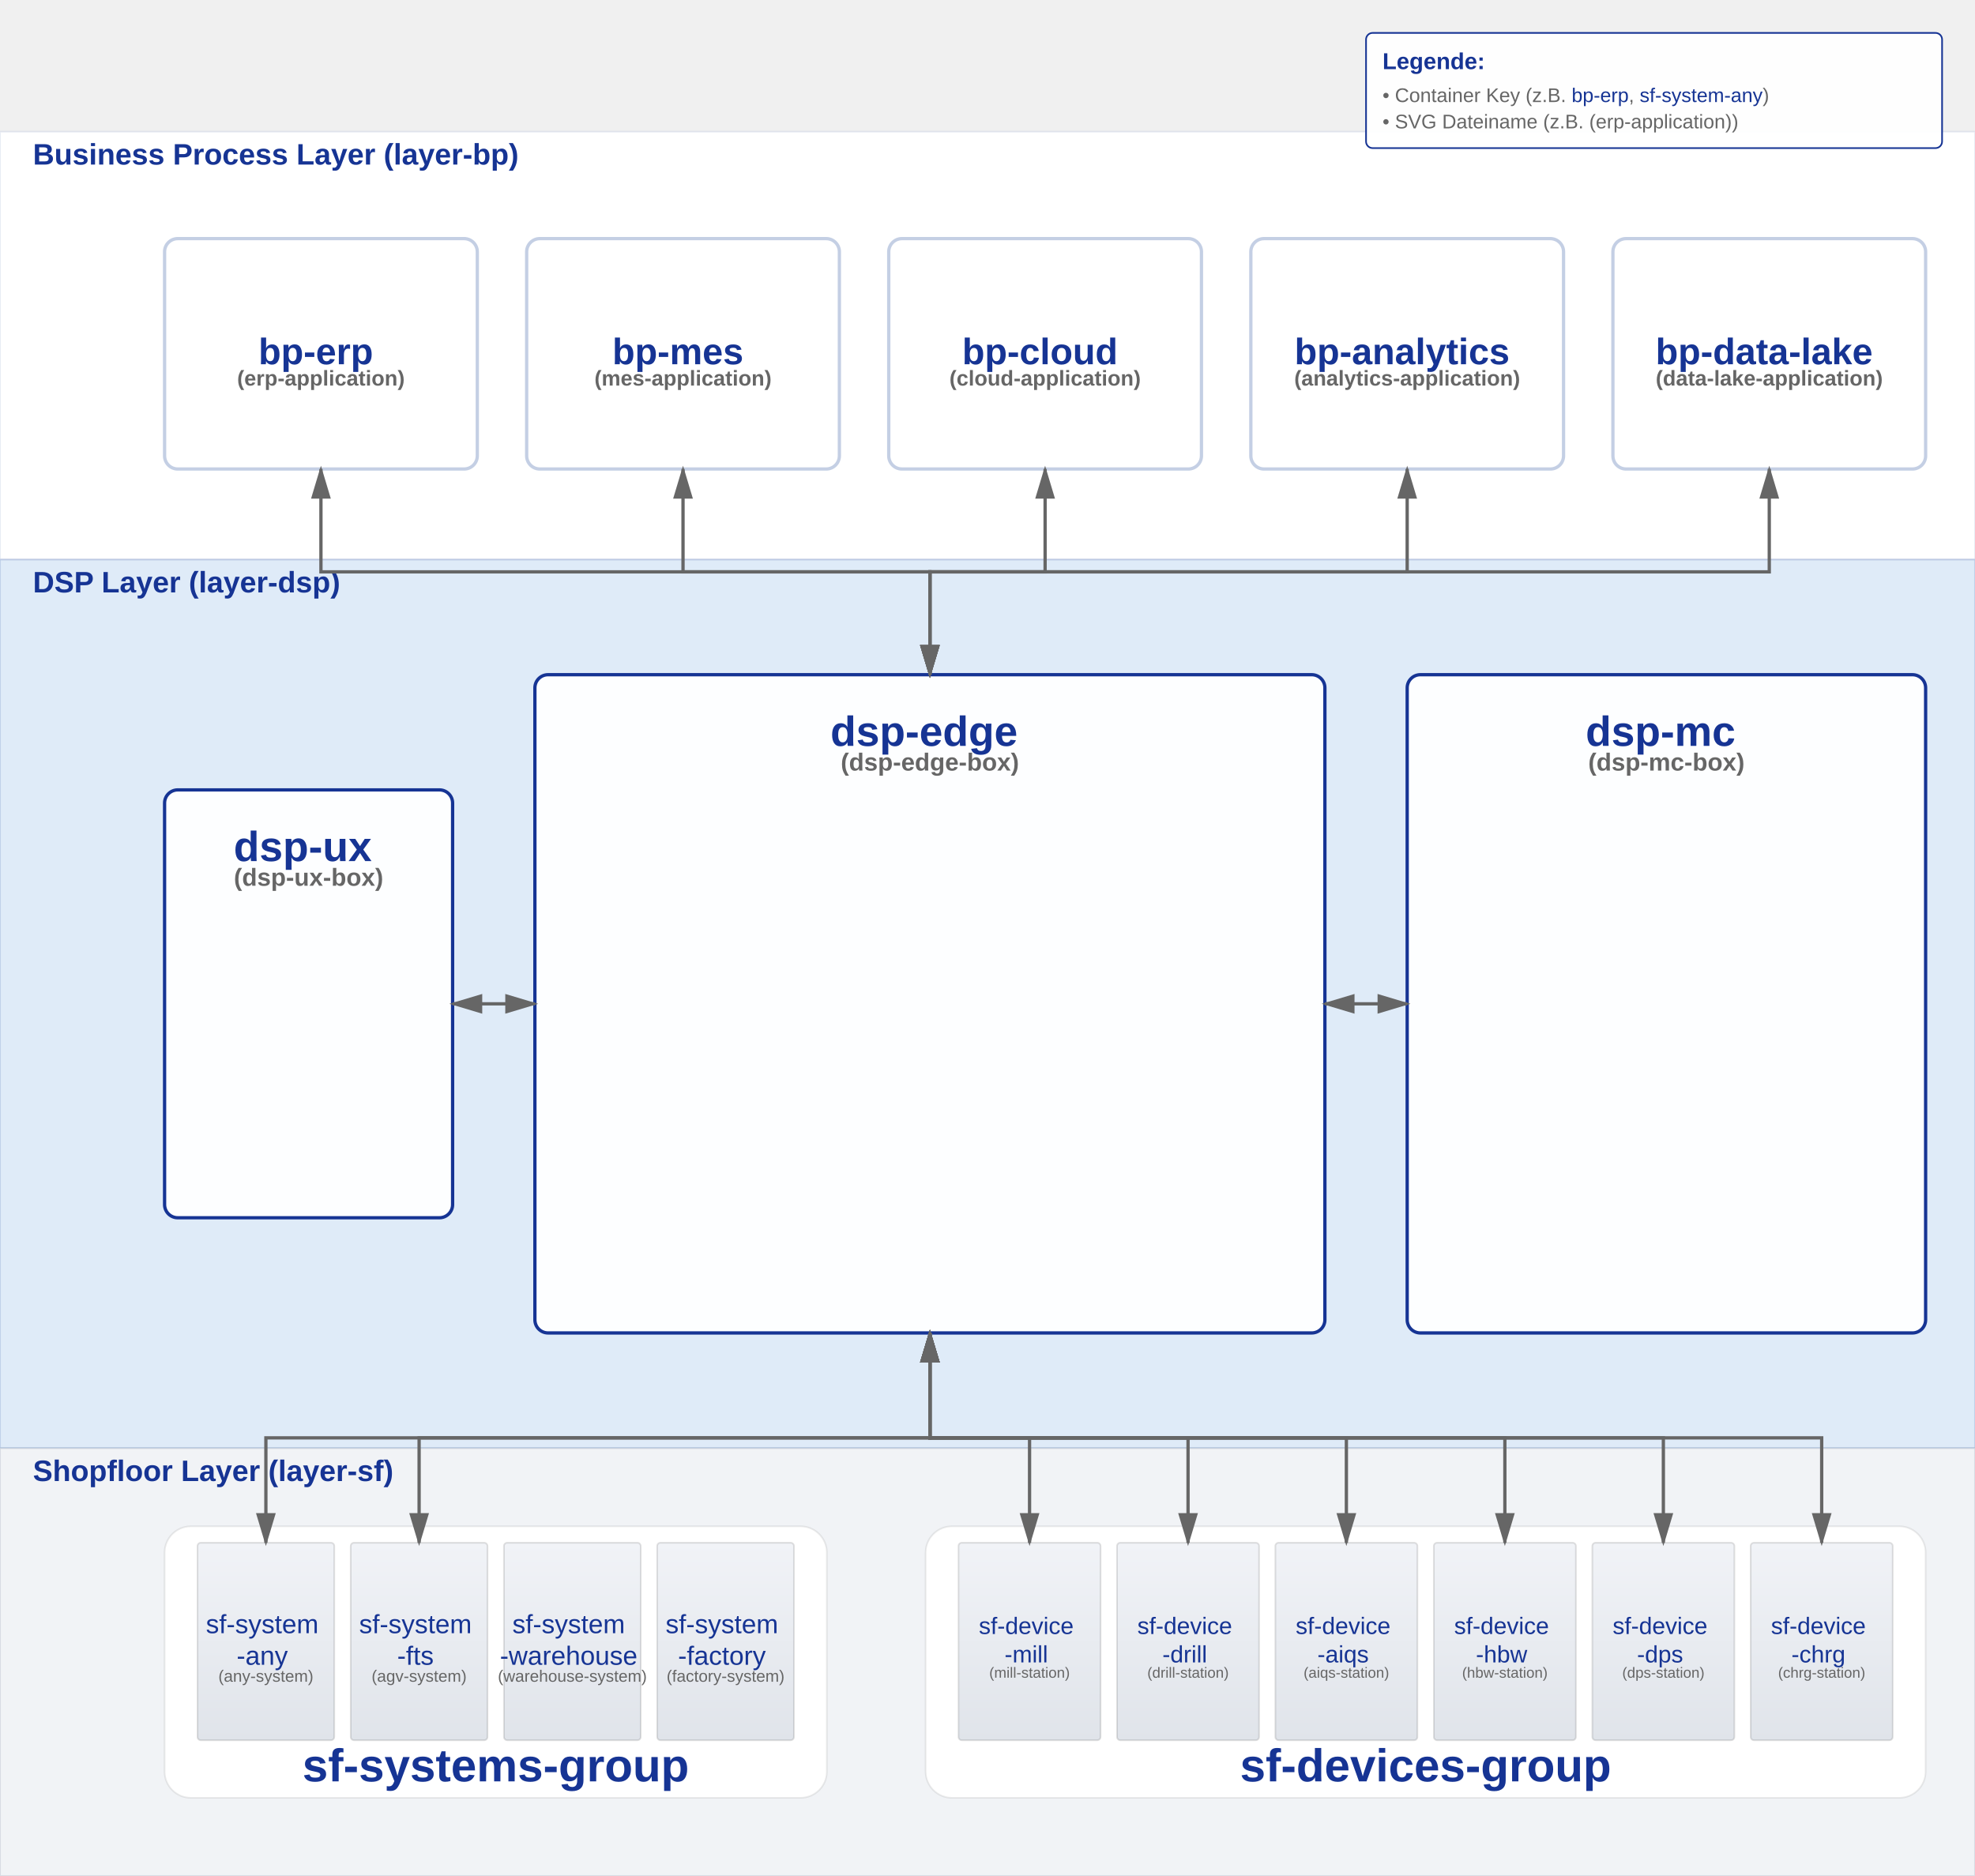
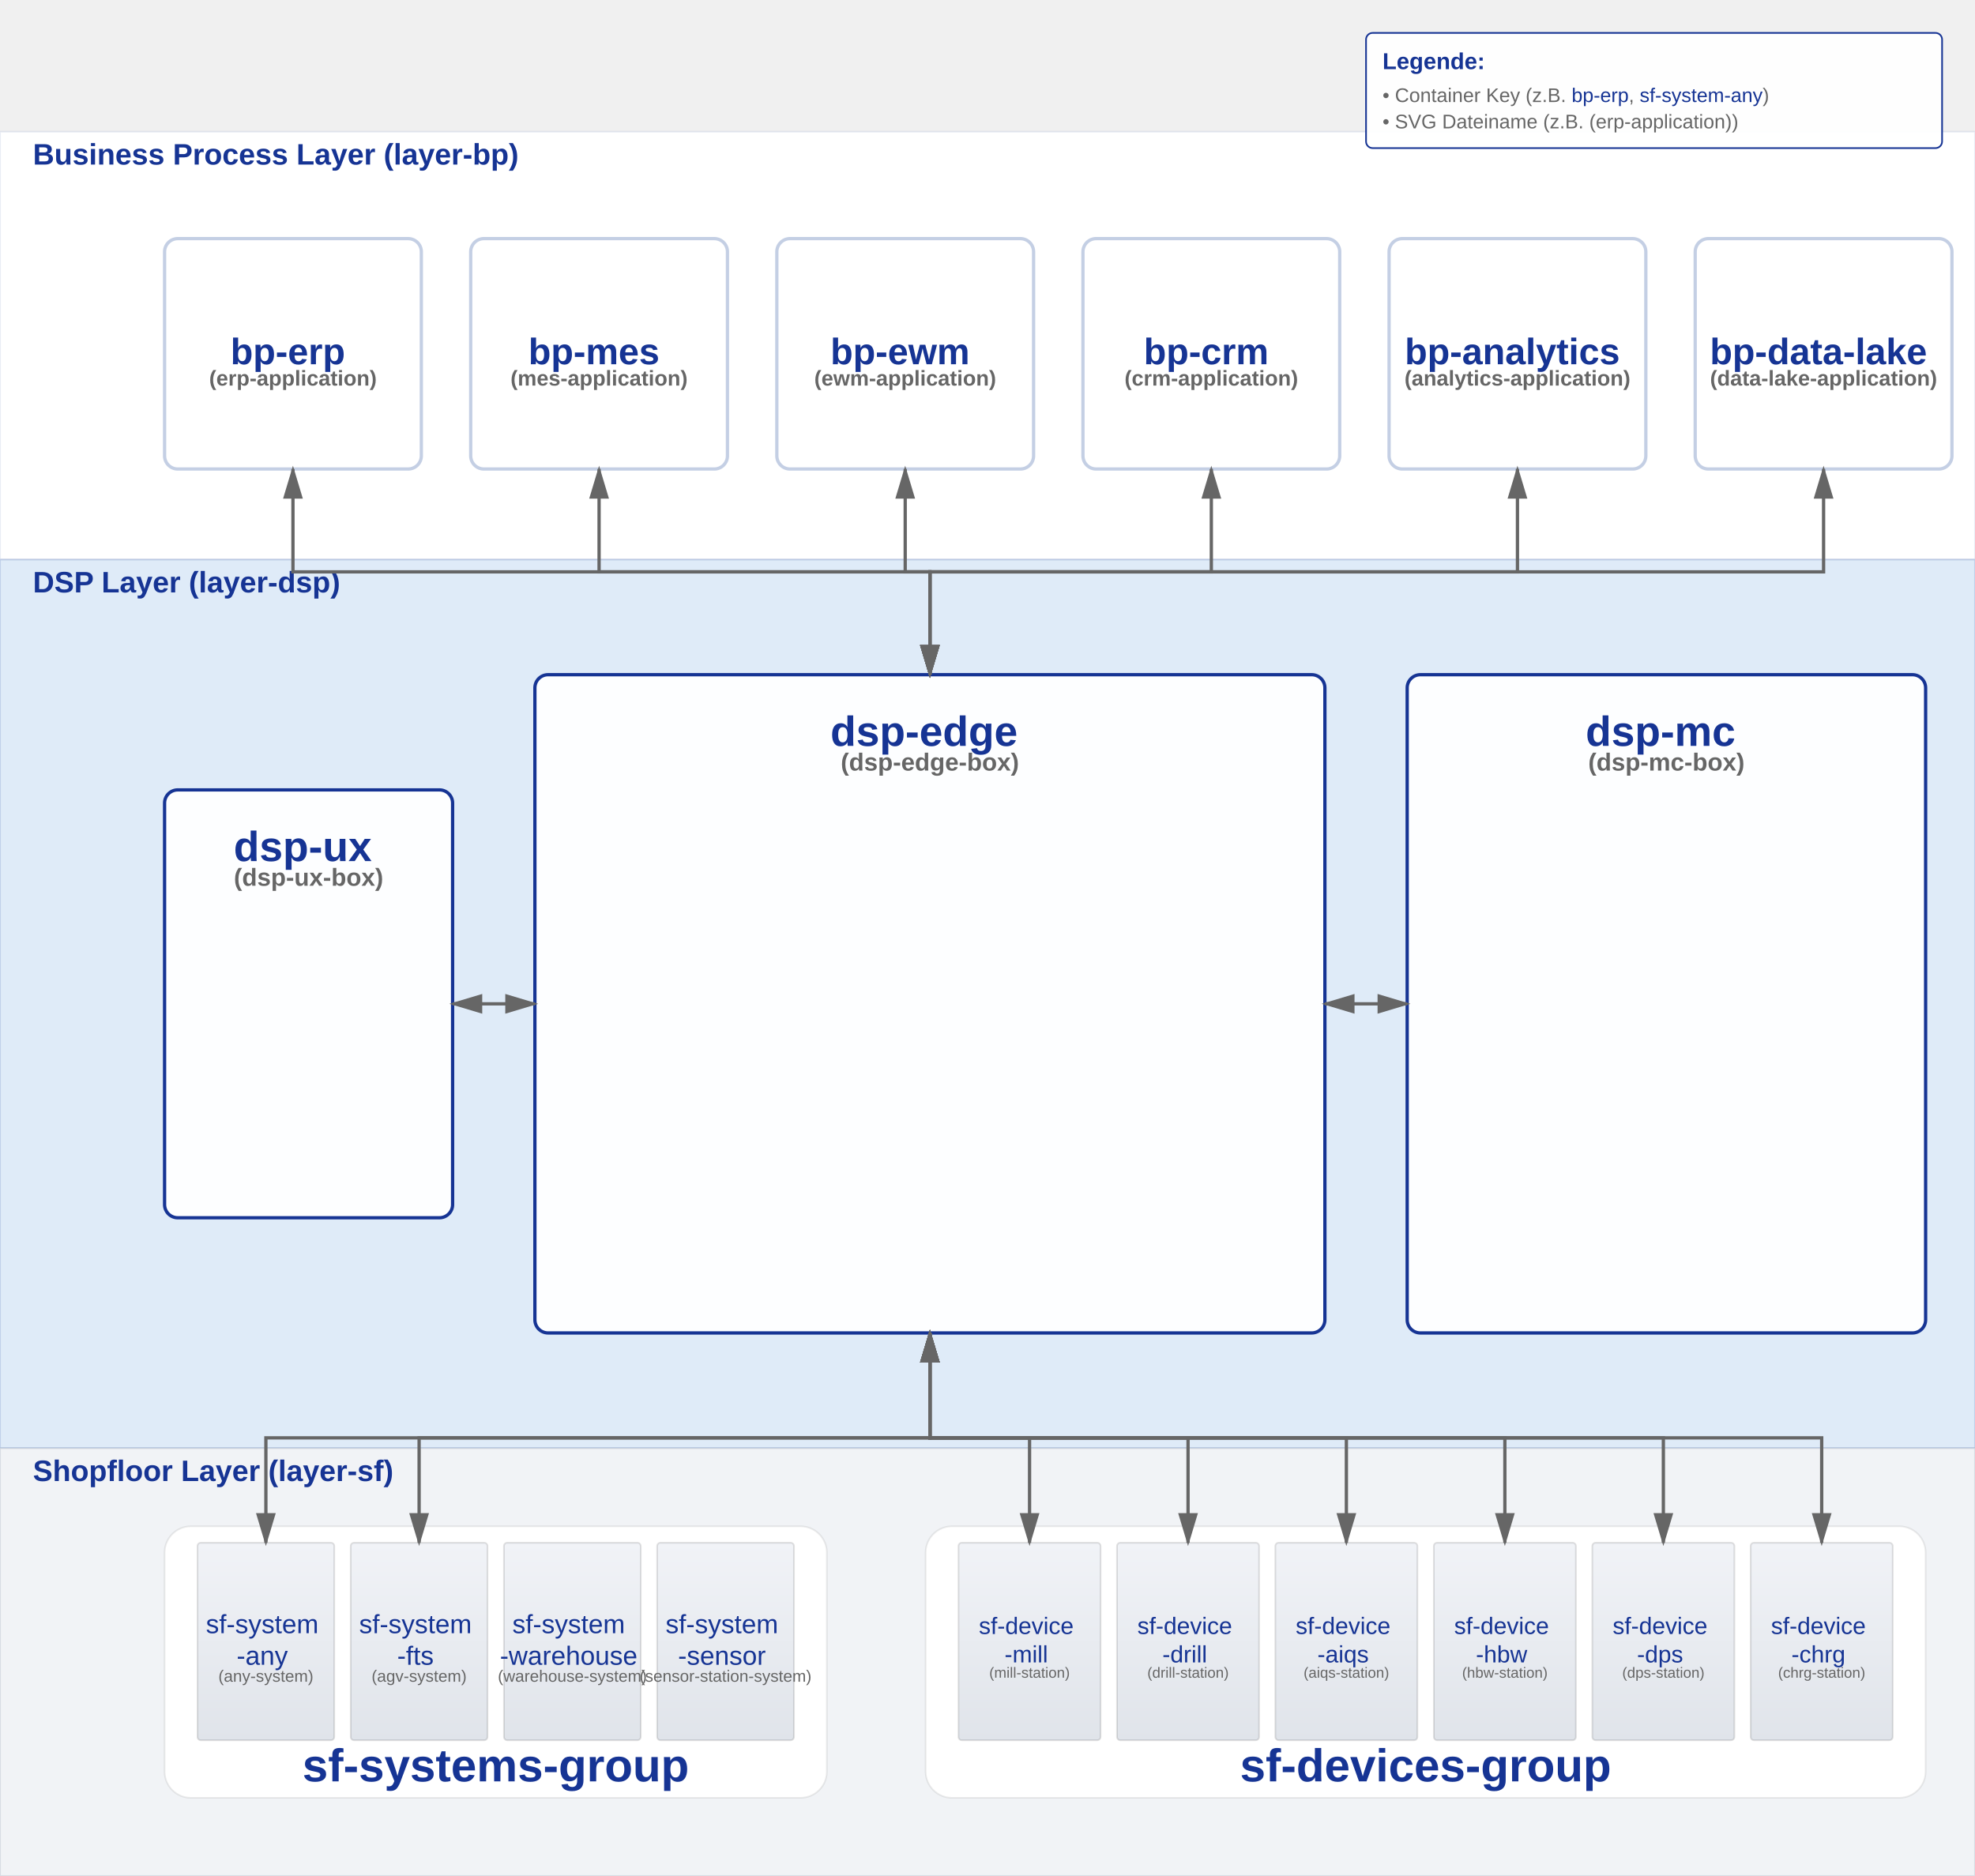
<svg xmlns="http://www.w3.org/2000/svg" viewBox="0 0 1200 1140" style="background: #f5f5f5;">
  <rect x="0" y="80" width="1200" height="260" fill="#ffffff" stroke="rgba(22, 65, 148, 0.1)" stroke-width="1" />
  <text x="20" y="100" font-family="Arial, sans-serif" font-size="18" fill="#163494" font-weight="600">Business Process Layer (layer-bp)</text>
  <rect x="0" y="340" width="1200" height="540" fill="rgba(207, 230, 255, 0.5)" stroke="rgba(22, 65, 148, 0.15)" stroke-width="1" />
  <text x="20" y="360" font-family="Arial, sans-serif" font-size="18" fill="#163494" font-weight="600">DSP Layer (layer-dsp)</text>
  <rect x="0" y="880" width="1200" height="260" fill="rgba(241, 243, 247, 0.8)" stroke="rgba(31, 54, 91, 0.12)" stroke-width="1" />
  <text x="20" y="900" font-family="Arial, sans-serif" font-size="18" fill="#163494" font-weight="600">Shopfloor Layer (layer-sf)</text>
  <g id="business-layer">
-     <rect x="100" y="145" width="190" height="140" fill="#ffffff" stroke="rgba(22, 65, 148, 0.25)" stroke-width="2" rx="8" />
-     <text x="195" y="215" font-family="Arial, sans-serif" font-size="22.4" fill="#163494" text-anchor="middle" dominant-baseline="middle" font-weight="600">
-       <tspan x="195" dy="0">bp-erp</tspan>
-       <tspan x="195" dy="1.2em" font-size="13" fill="#666">(erp-application)</tspan>
+     <rect x="100" y="145" width="156" height="140" fill="#ffffff" stroke="rgba(22, 65, 148, 0.25)" stroke-width="2" rx="8" />
+     <text x="178" y="215" font-family="Arial, sans-serif" font-size="22.4" fill="#163494" text-anchor="middle" dominant-baseline="middle" font-weight="600">
+       <tspan x="178" dy="0">bp-erp</tspan>
+       <tspan x="178" dy="1.2em" font-size="13" fill="#666">(erp-application)</tspan>
    </text>
-     <rect x="320" y="145" width="190" height="140" fill="#ffffff" stroke="rgba(22, 65, 148, 0.25)" stroke-width="2" rx="8" />
-     <text x="415" y="215" font-family="Arial, sans-serif" font-size="22.4" fill="#163494" text-anchor="middle" dominant-baseline="middle" font-weight="600">
-       <tspan x="415" dy="0">bp-mes</tspan>
-       <tspan x="415" dy="1.2em" font-size="13" fill="#666">(mes-application)</tspan>
+     <rect x="286" y="145" width="156" height="140" fill="#ffffff" stroke="rgba(22, 65, 148, 0.25)" stroke-width="2" rx="8" />
+     <text x="364" y="215" font-family="Arial, sans-serif" font-size="22.4" fill="#163494" text-anchor="middle" dominant-baseline="middle" font-weight="600">
+       <tspan x="364" dy="0">bp-mes</tspan>
+       <tspan x="364" dy="1.2em" font-size="13" fill="#666">(mes-application)</tspan>
    </text>
-     <rect x="540" y="145" width="190" height="140" fill="#ffffff" stroke="rgba(22, 65, 148, 0.25)" stroke-width="2" rx="8" />
-     <text x="635" y="215" font-family="Arial, sans-serif" font-size="22.4" fill="#163494" text-anchor="middle" dominant-baseline="middle" font-weight="600">
-       <tspan x="635" dy="0">bp-cloud</tspan>
-       <tspan x="635" dy="1.2em" font-size="13" fill="#666">(cloud-application)</tspan>
+     <rect x="472" y="145" width="156" height="140" fill="#ffffff" stroke="rgba(22, 65, 148, 0.25)" stroke-width="2" rx="8" />
+     <text x="550" y="215" font-family="Arial, sans-serif" font-size="22.4" fill="#163494" text-anchor="middle" dominant-baseline="middle" font-weight="600">
+       <tspan x="550" dy="0">bp-ewm</tspan>
+       <tspan x="550" dy="1.2em" font-size="13" fill="#666">(ewm-application)</tspan>
    </text>
-     <rect x="760" y="145" width="190" height="140" fill="#ffffff" stroke="rgba(22, 65, 148, 0.25)" stroke-width="2" rx="8" />
-     <text x="855" y="215" font-family="Arial, sans-serif" font-size="22.4" fill="#163494" text-anchor="middle" dominant-baseline="middle" font-weight="600">
-       <tspan x="855" dy="0">bp-analytics</tspan>
-       <tspan x="855" dy="1.2em" font-size="13" fill="#666">(analytics-application)</tspan>
+     <rect x="658" y="145" width="156" height="140" fill="#ffffff" stroke="rgba(22, 65, 148, 0.25)" stroke-width="2" rx="8" />
+     <text x="736" y="215" font-family="Arial, sans-serif" font-size="22.4" fill="#163494" text-anchor="middle" dominant-baseline="middle" font-weight="600">
+       <tspan x="736" dy="0">bp-crm</tspan>
+       <tspan x="736" dy="1.2em" font-size="13" fill="#666">(crm-application)</tspan>
    </text>
-     <rect x="980" y="145" width="190" height="140" fill="#ffffff" stroke="rgba(22, 65, 148, 0.25)" stroke-width="2" rx="8" />
-     <text x="1075" y="215" font-family="Arial, sans-serif" font-size="22.4" fill="#163494" text-anchor="middle" dominant-baseline="middle" font-weight="600">
-       <tspan x="1075" dy="0">bp-data-lake</tspan>
-       <tspan x="1075" dy="1.2em" font-size="13" fill="#666">(data-lake-application)</tspan>
+     <rect x="844" y="145" width="156" height="140" fill="#ffffff" stroke="rgba(22, 65, 148, 0.25)" stroke-width="2" rx="8" />
+     <text x="922" y="215" font-family="Arial, sans-serif" font-size="22.4" fill="#163494" text-anchor="middle" dominant-baseline="middle" font-weight="600">
+       <tspan x="922" dy="0">bp-analytics</tspan>
+       <tspan x="922" dy="1.2em" font-size="13" fill="#666">(analytics-application)</tspan>
+     </text>
+     <rect x="1030" y="145" width="156" height="140" fill="#ffffff" stroke="rgba(22, 65, 148, 0.25)" stroke-width="2" rx="8" />
+     <text x="1108" y="215" font-family="Arial, sans-serif" font-size="22.4" fill="#163494" text-anchor="middle" dominant-baseline="middle" font-weight="600">
+       <tspan x="1108" dy="0">bp-data-lake</tspan>
+       <tspan x="1108" dy="1.2em" font-size="13" fill="#666">(data-lake-application)</tspan>
    </text>
  </g>
  <g id="dsp-layer">
    <rect x="100" y="480" width="175" height="260" fill="rgba(255, 255, 255, 0.95)" stroke="#163494" stroke-width="2" rx="8" />
    <text x="187.5" y="516" font-family="Arial, sans-serif" font-size="25.6" fill="#163494" text-anchor="middle" dominant-baseline="middle" font-weight="600">
      <tspan x="187.5" dy="0">dsp-ux</tspan>
      <tspan x="187.5" dy="1.2em" font-size="15" fill="#666">(dsp-ux-box)</tspan>
    </text>
    <rect x="325" y="410" width="480" height="400" fill="rgba(255, 255, 255, 0.95)" stroke="#163494" stroke-width="2" rx="8" />
    <text x="565" y="446" font-family="Arial, sans-serif" font-size="25.6" fill="#163494" text-anchor="middle" dominant-baseline="middle" font-weight="600">
      <tspan x="565" dy="0">dsp-edge</tspan>
      <tspan x="565" dy="1.2em" font-size="15" fill="#666">(dsp-edge-box)</tspan>
    </text>
    <rect x="855" y="410" width="315" height="400" fill="rgba(255, 255, 255, 0.95)" stroke="#163494" stroke-width="2" rx="8" />
    <text x="1012.5" y="446" font-family="Arial, sans-serif" font-size="25.6" fill="#163494" text-anchor="middle" dominant-baseline="middle" font-weight="600">
      <tspan x="1012.5" dy="0">dsp-mc</tspan>
      <tspan x="1012.5" dy="1.2em" font-size="15" fill="#666">(dsp-mc-box)</tspan>
    </text>
  </g>
  <g id="shopfloor-layer">
    <rect x="100" y="927.5" width="402.4" height="165" fill="#ffffff" stroke="rgba(0, 0, 0, 0.08)" stroke-width="1" rx="16" />
    <text x="301.2" y="1082.5" font-family="Arial, sans-serif" font-size="28" fill="#163494" text-anchor="middle" font-weight="600">sf-systems-group</text>
    <rect x="120" y="937.5" width="83.1" height="120" fill="url(#shopfloor-gradient)" stroke="rgba(0, 0, 0, 0.12)" stroke-width="1" rx="2" />
    <text x="161.55" y="997.5" font-family="Arial, sans-serif" font-size="16" fill="#163494" text-anchor="middle" dominant-baseline="middle" font-weight="500">
      <tspan x="161.55" dy="-0.6em">sf-system</tspan>
      <tspan x="161.55" dy="1.2em">-any</tspan>
      <tspan x="161.55" dy="1.2em" font-size="10" fill="#666">(any-system)</tspan>
    </text>
    <rect x="213.1" y="937.5" width="83.1" height="120" fill="url(#shopfloor-gradient)" stroke="rgba(0, 0, 0, 0.12)" stroke-width="1" rx="2" />
    <text x="254.65" y="997.5" font-family="Arial, sans-serif" font-size="16" fill="#163494" text-anchor="middle" dominant-baseline="middle" font-weight="500">
      <tspan x="254.65" dy="-0.6em">sf-system</tspan>
      <tspan x="254.65" dy="1.2em">-fts</tspan>
      <tspan x="254.65" dy="1.2em" font-size="10" fill="#666">(agv-system)</tspan>
    </text>
    <rect x="306.2" y="937.5" width="83.1" height="120" fill="url(#shopfloor-gradient)" stroke="rgba(0, 0, 0, 0.12)" stroke-width="1" rx="2" />
    <text x="347.75" y="997.5" font-family="Arial, sans-serif" font-size="16" fill="#163494" text-anchor="middle" dominant-baseline="middle" font-weight="500">
      <tspan x="347.75" dy="-0.6em">sf-system</tspan>
      <tspan x="347.75" dy="1.2em">-warehouse</tspan>
      <tspan x="347.75" dy="1.2em" font-size="10" fill="#666">(warehouse-system)</tspan>
    </text>
    <rect x="399.3" y="937.5" width="83.1" height="120" fill="url(#shopfloor-gradient)" stroke="rgba(0, 0, 0, 0.12)" stroke-width="1" rx="2" />
    <text x="440.85" y="997.5" font-family="Arial, sans-serif" font-size="16" fill="#163494" text-anchor="middle" dominant-baseline="middle" font-weight="500">
      <tspan x="440.85" dy="-0.6em">sf-system</tspan>
-       <tspan x="440.85" dy="1.2em">-factory</tspan>
-       <tspan x="440.85" dy="1.2em" font-size="10" fill="#666">(factory-system)</tspan>
+       <tspan x="440.85" dy="1.2em">-sensor</tspan>
+       <tspan x="440.85" dy="1.2em" font-size="10" fill="#666">(sensor-station-system)</tspan>
    </text>
    <rect x="562.4" y="927.5" width="607.6" height="165" fill="#ffffff" stroke="rgba(0, 0, 0, 0.08)" stroke-width="1" rx="16" />
    <text x="866.2" y="1082.5" font-family="Arial, sans-serif" font-size="28" fill="#163494" text-anchor="middle" font-weight="600">sf-devices-group</text>
    <rect x="582.4" y="937.5" width="86.3" height="120" fill="url(#shopfloor-gradient)" stroke="rgba(0, 0, 0, 0.12)" stroke-width="1" rx="2" />
    <text x="625.55" y="997.5" font-family="Arial, sans-serif" font-size="14.4" fill="#163494" text-anchor="middle" dominant-baseline="middle" font-weight="500">
      <tspan x="625.55" dy="-0.6em">sf-device</tspan>
      <tspan x="625.55" dy="1.2em">-mill</tspan>
      <tspan x="625.55" dy="1.2em" font-size="9" fill="#666">(mill-station)</tspan>
    </text>
    <rect x="678.7" y="937.5" width="86.3" height="120" fill="url(#shopfloor-gradient)" stroke="rgba(0, 0, 0, 0.12)" stroke-width="1" rx="2" />
    <text x="721.85" y="997.5" font-family="Arial, sans-serif" font-size="14.4" fill="#163494" text-anchor="middle" dominant-baseline="middle" font-weight="500">
      <tspan x="721.85" dy="-0.6em">sf-device</tspan>
      <tspan x="721.85" dy="1.2em">-drill</tspan>
      <tspan x="721.85" dy="1.2em" font-size="9" fill="#666">(drill-station)</tspan>
    </text>
    <rect x="774.9" y="937.5" width="86.3" height="120" fill="url(#shopfloor-gradient)" stroke="rgba(0, 0, 0, 0.12)" stroke-width="1" rx="2" />
    <text x="818.05" y="997.5" font-family="Arial, sans-serif" font-size="14.4" fill="#163494" text-anchor="middle" dominant-baseline="middle" font-weight="500">
      <tspan x="818.05" dy="-0.6em">sf-device</tspan>
      <tspan x="818.05" dy="1.2em">-aiqs</tspan>
      <tspan x="818.05" dy="1.2em" font-size="9" fill="#666">(aiqs-station)</tspan>
    </text>
    <rect x="871.2" y="937.5" width="86.3" height="120" fill="url(#shopfloor-gradient)" stroke="rgba(0, 0, 0, 0.12)" stroke-width="1" rx="2" />
    <text x="914.35" y="997.5" font-family="Arial, sans-serif" font-size="14.4" fill="#163494" text-anchor="middle" dominant-baseline="middle" font-weight="500">
      <tspan x="914.35" dy="-0.6em">sf-device</tspan>
      <tspan x="914.35" dy="1.2em">-hbw</tspan>
      <tspan x="914.35" dy="1.2em" font-size="9" fill="#666">(hbw-station)</tspan>
    </text>
    <rect x="967.5" y="937.5" width="86.3" height="120" fill="url(#shopfloor-gradient)" stroke="rgba(0, 0, 0, 0.12)" stroke-width="1" rx="2" />
    <text x="1010.65" y="997.5" font-family="Arial, sans-serif" font-size="14.4" fill="#163494" text-anchor="middle" dominant-baseline="middle" font-weight="500">
      <tspan x="1010.65" dy="-0.6em">sf-device</tspan>
      <tspan x="1010.65" dy="1.2em">-dps</tspan>
      <tspan x="1010.65" dy="1.2em" font-size="9" fill="#666">(dps-station)</tspan>
    </text>
    <rect x="1063.7" y="937.5" width="86.3" height="120" fill="url(#shopfloor-gradient)" stroke="rgba(0, 0, 0, 0.12)" stroke-width="1" rx="2" />
    <text x="1106.85" y="997.5" font-family="Arial, sans-serif" font-size="14.4" fill="#163494" text-anchor="middle" dominant-baseline="middle" font-weight="500">
      <tspan x="1106.85" dy="-0.6em">sf-device</tspan>
      <tspan x="1106.85" dy="1.2em">-chrg</tspan>
      <tspan x="1106.85" dy="1.2em" font-size="9" fill="#666">(chrg-station)</tspan>
    </text>
  </g>
  <g id="connections-bp" stroke="#666" stroke-width="2" fill="none" marker-start="url(#arrowhead-reverse)" marker-end="url(#arrowhead)">
-     <path d="M 195 285 L 195 347.5 L 565 347.5 L 565 410" />
-     <path d="M 415 285 L 415 347.5 L 565 347.5 L 565 410" />
-     <path d="M 635 285 L 635 347.5 L 565 347.5 L 565 410" />
-     <path d="M 855 285 L 855 347.5 L 565 347.5 L 565 410" />
-     <path d="M 1075 285 L 1075 347.5 L 565 347.5 L 565 410" />
+     <path d="M 178 285 L 178 347.5 L 565 347.5 L 565 410" />
+     <path d="M 364 285 L 364 347.5 L 565 347.5 L 565 410" />
+     <path d="M 550 285 L 550 347.5 L 565 347.5 L 565 410" />
+     <path d="M 736 285 L 736 347.5 L 565 347.5 L 565 410" />
+     <path d="M 922 285 L 922 347.5 L 565 347.5 L 565 410" />
+     <path d="M 1108 285 L 1108 347.5 L 565 347.5 L 565 410" />
  </g>
  <g id="connections-dsp" stroke="#666" stroke-width="2" fill="none" marker-start="url(#arrowhead-reverse)" marker-end="url(#arrowhead)">
    <path d="M 275 610 L 325 610" />
    <path d="M 805 610 L 855 610" />
  </g>
  <g id="connections-sf" stroke="#666" stroke-width="2" fill="none" marker-start="url(#arrowhead-reverse)" marker-end="url(#arrowhead)">
    <path d="M 565 810 L 565 873.75 L 161.55 873.75 L 161.55 937.5" />
    <path d="M 565 810 L 565 873.75 L 254.65 873.75 L 254.65 937.5" />
    <path d="M 565 810 L 565 873.75 L 625.55 873.75 L 625.55 937.5" />
    <path d="M 565 810 L 565 873.75 L 721.85 873.75 L 721.85 937.5" />
    <path d="M 565 810 L 565 873.75 L 818.05 873.75 L 818.05 937.5" />
    <path d="M 565 810 L 565 873.75 L 914.35 873.75 L 914.35 937.5" />
    <path d="M 565 810 L 565 873.75 L 1010.65 873.75 L 1010.65 937.5" />
    <path d="M 565 810 L 565 873.75 L 1106.85 873.75 L 1106.85 937.5" />
  </g>
  <defs>
    <marker id="arrowhead" markerWidth="10" markerHeight="10" refX="9" refY="3" orient="auto">
      <polygon points="0 0, 10 3, 0 6" fill="#666" />
    </marker>
    <marker id="arrowhead-reverse" markerWidth="10" markerHeight="10" refX="1" refY="3" orient="auto">
      <polygon points="10 0, 0 3, 10 6" fill="#666" />
    </marker>
    <linearGradient id="shopfloor-gradient" x1="0%" y1="0%" x2="0%" y2="100%">
      <stop offset="0%" style="stop-color:#f1f3f7;stop-opacity:1" />
      <stop offset="100%" style="stop-color:#e0e4ea;stop-opacity:1" />
    </linearGradient>
  </defs>
  <g id="legend" transform="translate(830, 20)">
    <rect x="0" y="0" width="350" height="70" fill="rgba(255, 255, 255, 0.95)" stroke="#163494" stroke-width="1" rx="4" />
    <text x="10" y="22" font-family="Arial, sans-serif" font-size="14" fill="#163494" font-weight="600">Legende:</text>
    <text x="10" y="42" font-family="Arial, sans-serif" font-size="12" fill="#666">• Container Key (z.B. <tspan fill="#163494">bp-erp</tspan>, <tspan fill="#163494">sf-system-any</tspan>)</text>
    <text x="10" y="58" font-family="Arial, sans-serif" font-size="12" fill="#666">• SVG Dateiname (z.B. <tspan fill="#666">(erp-application)</tspan>)</text>
  </g>
</svg>
